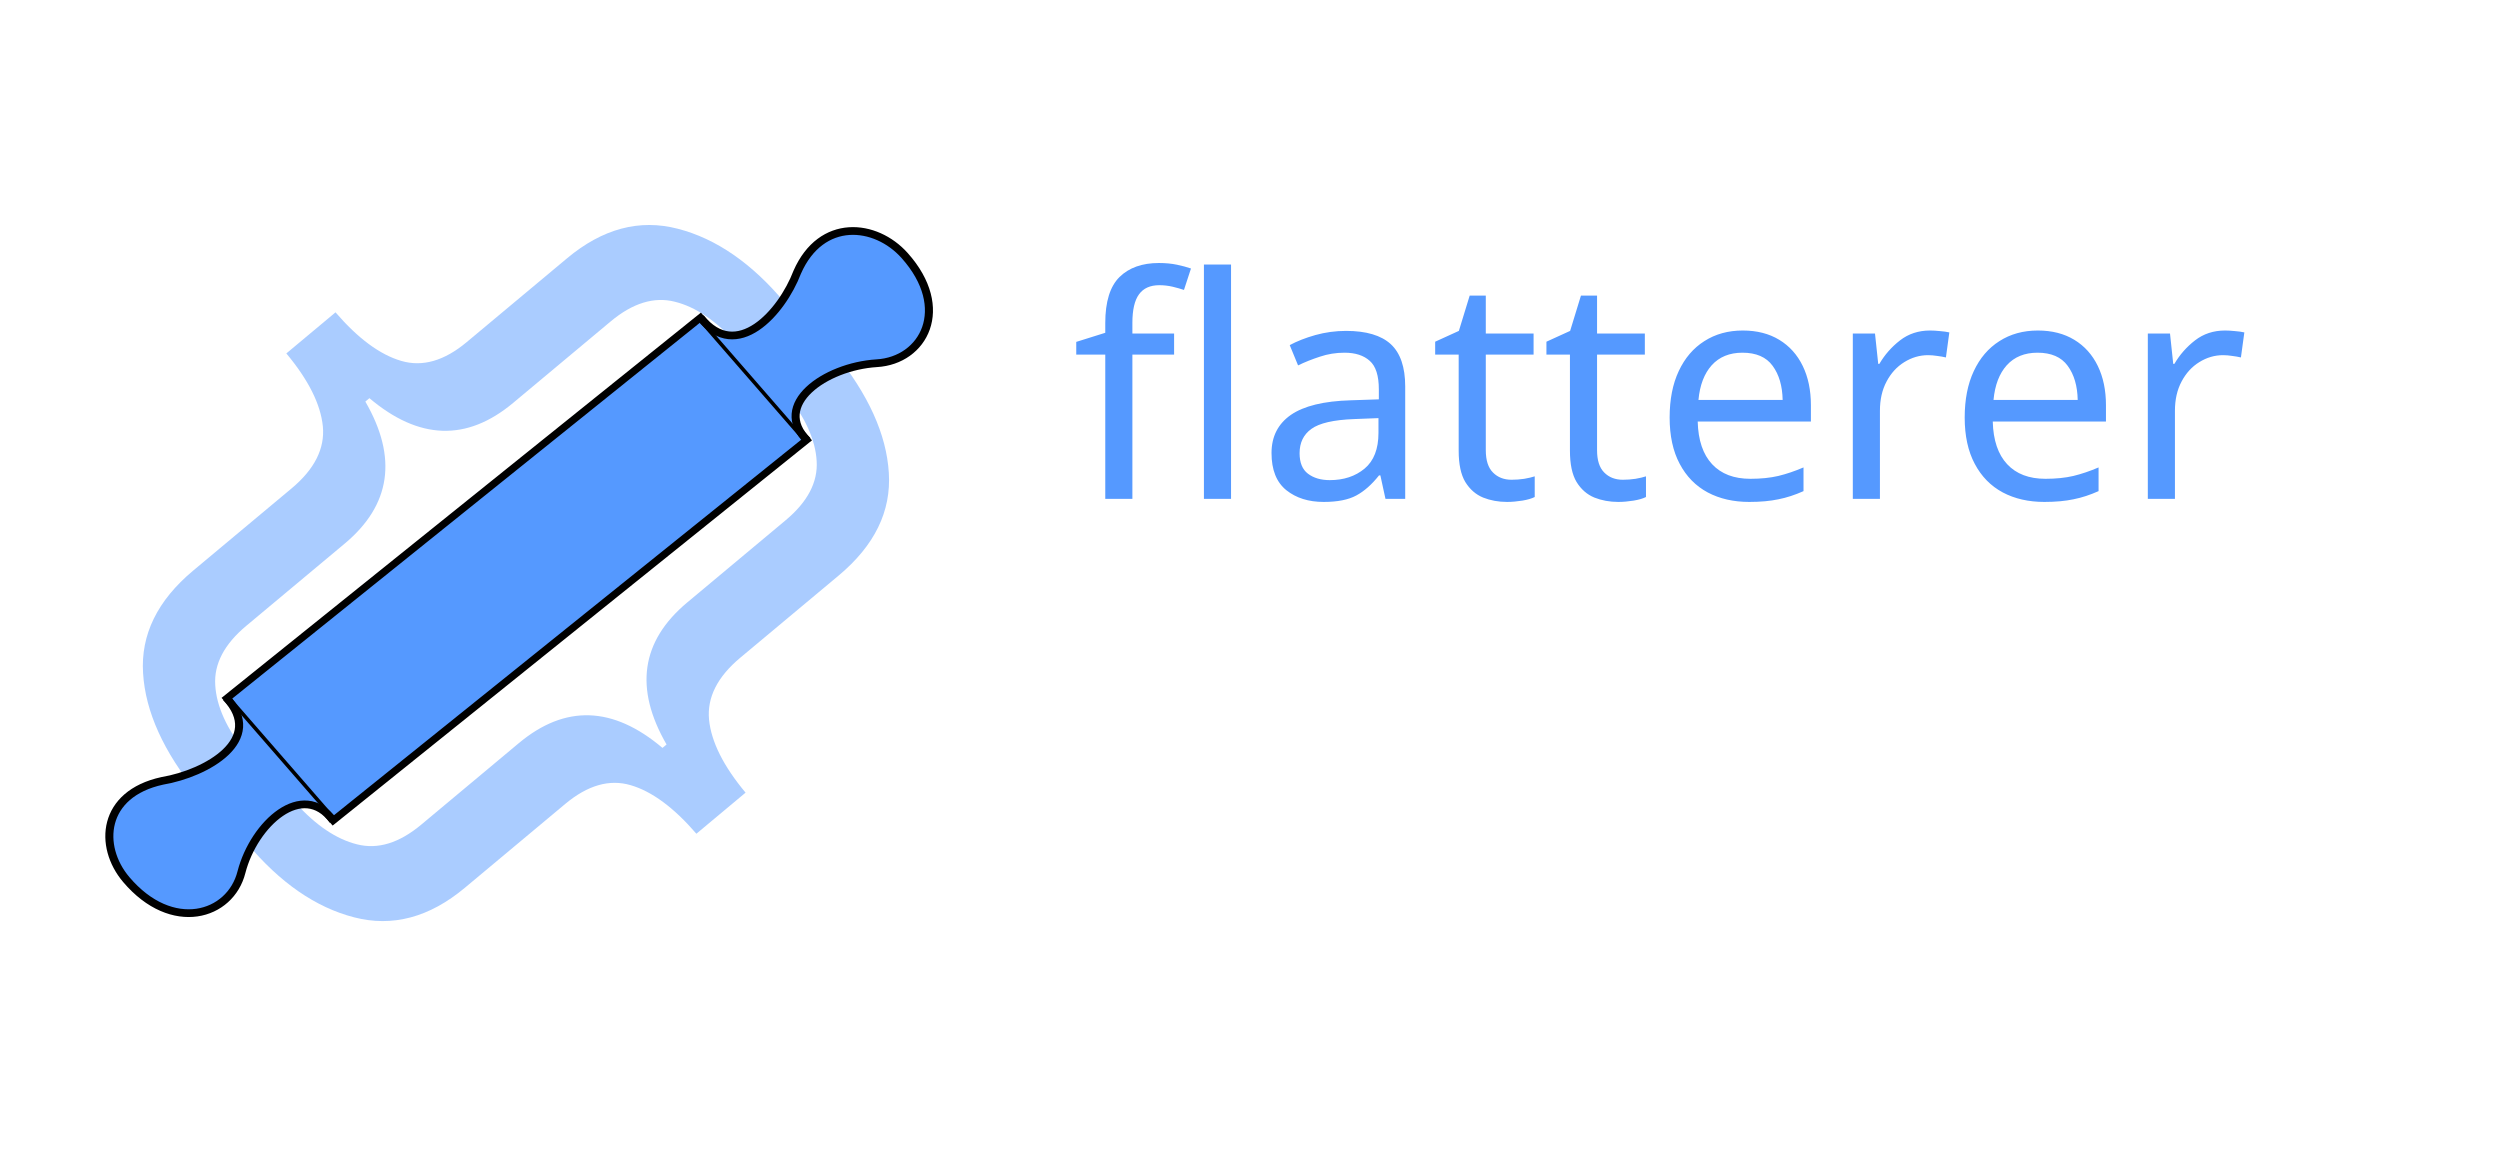
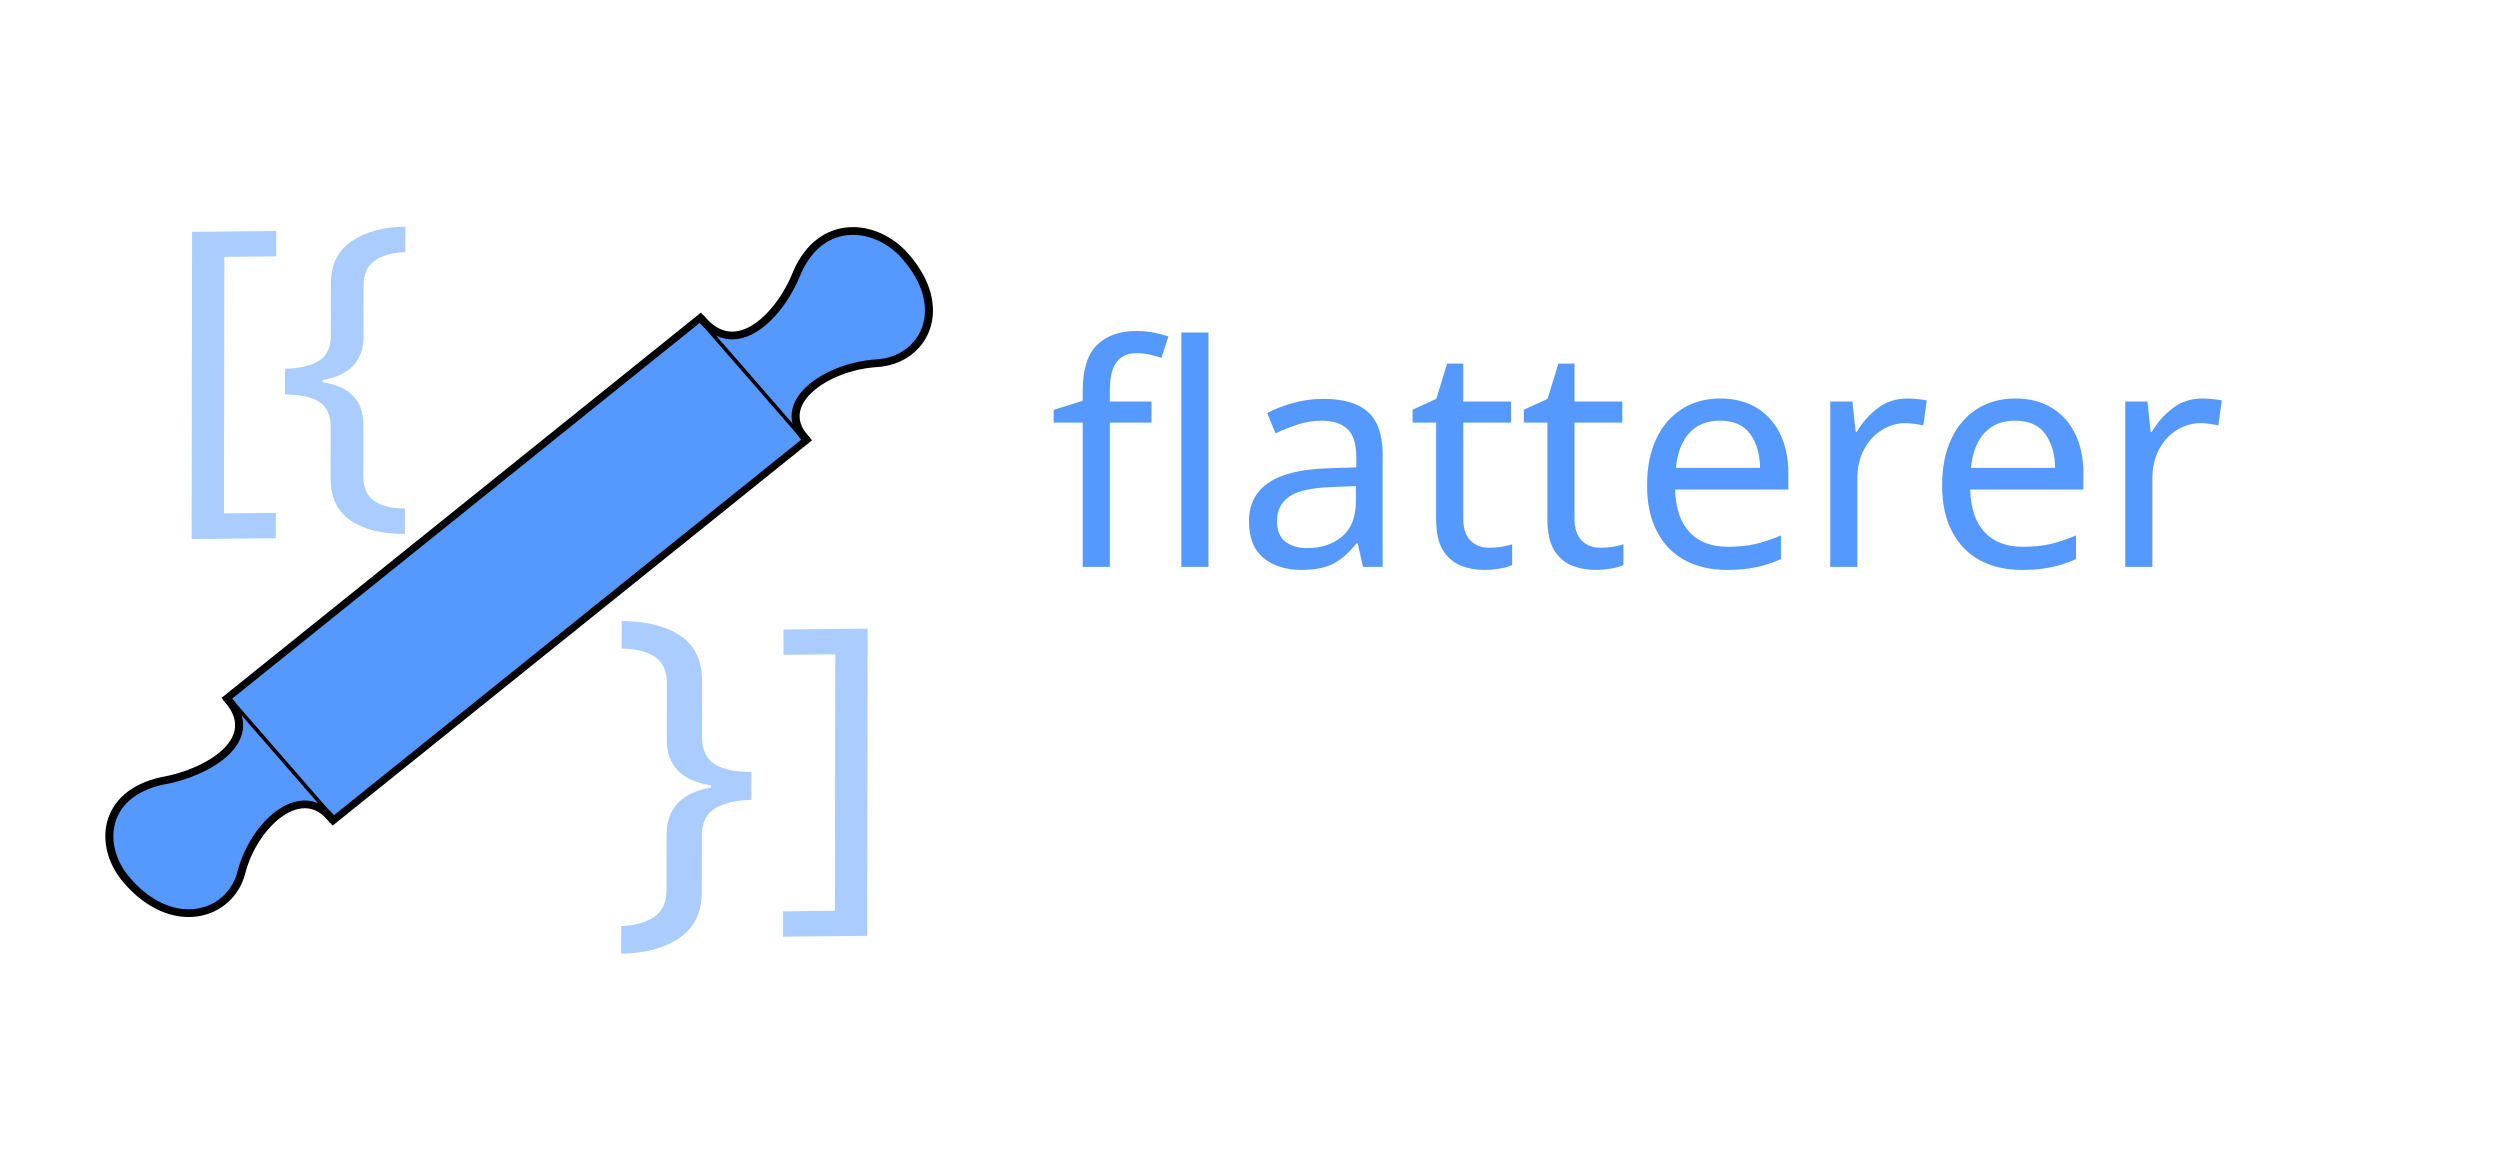
<svg xmlns="http://www.w3.org/2000/svg" width="206mm" height="96mm" viewBox="0 0 206 96" version="1.1" id="svg5">
  <defs id="defs2" />
  <g id="layer1" style="display:inline">
-     <text xml:space="preserve" style="font-style:normal;font-variant:normal;font-weight:normal;font-stretch:normal;font-size:72.323px;line-height:125%;font-family:'Source Code Variable';-inkscape-font-specification:'Source Code Variable';letter-spacing:0px;word-spacing:0px;display:inline;fill:#aaccff;fill-opacity:1;stroke:none;stroke-width:0.678px;stroke-linecap:butt;stroke-linejoin:miter;stroke-opacity:1" x="-62.93" y="22.219" id="text1815-3-7" transform="rotate(-129.8729)">
-       <tspan id="tspan1813-6-5" style="font-style:normal;font-variant:normal;font-weight:300;font-stretch:normal;font-size:72.323px;font-family:'Source Code Variable';-inkscape-font-specification:'Source Code Variable Light';fill:#aaccff;stroke-width:0.678px" x="-62.93" y="22.219">}</tspan>
+     <text xml:space="preserve" style="font-style:normal;font-variant:normal;font-weight:normal;font-stretch:normal;font-size:29.974px;line-height:125%;font-family:'Source Code Variable';-inkscape-font-specification:'Source Code Variable';letter-spacing:0px;word-spacing:0px;display:inline;fill:#aaccff;fill-opacity:1;stroke:none;stroke-width:0.281px;stroke-linecap:butt;stroke-linejoin:miter;stroke-opacity:1" x="-33.342" y="-24.356" id="text1815-3-7" transform="matrix(-1.03205,0.0103059,0.00139777,-0.9689594,0,0)">
+       <tspan id="tspan1813-6-5" style="font-style:normal;font-variant:normal;font-weight:normal;font-stretch:normal;font-size:29.974px;font-family:'Source Code Variable';-inkscape-font-specification:'Source Code Variable';fill:#aaccff;stroke-width:0.281px" x="-33.342" y="-24.356">}</tspan>
    </text>
-     <text xml:space="preserve" style="font-style:normal;font-variant:normal;font-weight:normal;font-stretch:normal;font-size:72.323px;line-height:125%;font-family:'Source Code Variable';-inkscape-font-specification:'Source Code Variable';letter-spacing:0px;word-spacing:0px;display:inline;fill:#aaccff;fill-opacity:1;stroke:none;stroke-width:0.678px;stroke-linecap:butt;stroke-linejoin:miter;stroke-opacity:1" x="64.057" y="17.503" id="text1815-3-7-5" transform="rotate(50.12709)">
-       <tspan id="tspan1813-6-5-6" style="font-style:normal;font-variant:normal;font-weight:300;font-stretch:normal;font-size:72.323px;font-family:'Source Code Variable';-inkscape-font-specification:'Source Code Variable Light';fill:#aaccff;stroke-width:0.678px" x="64.057" y="17.503">}</tspan>
+     <text xml:space="preserve" style="font-style:normal;font-variant:normal;font-weight:normal;font-stretch:normal;font-size:32.414px;line-height:125%;font-family:'Source Code Variable';-inkscape-font-specification:'Source Code Variable';letter-spacing:0px;word-spacing:0px;display:inline;fill:#aaccff;fill-opacity:1;stroke:none;stroke-width:0.304px;stroke-linecap:butt;stroke-linejoin:miter;stroke-opacity:1" x="48.681" y="76.497" id="text1815-3-7-6" transform="matrix(1.03205,-0.0103059,-0.00139777,0.9689594,0,0)">
+       <tspan id="tspan1813-6-5-2" style="font-style:normal;font-variant:normal;font-weight:normal;font-stretch:normal;font-size:32.414px;font-family:'Source Code Variable';-inkscape-font-specification:'Source Code Variable';fill:#aaccff;stroke-width:0.304px" x="48.681" y="76.497">}</tspan>
    </text>
-     <text xml:space="preserve" style="font-style:normal;font-variant:normal;font-weight:normal;font-stretch:normal;font-size:25.4px;line-height:125%;font-family:Ubuntu;-inkscape-font-specification:Ubuntu;letter-spacing:0px;word-spacing:0px;fill:#5599ff;fill-opacity:1;stroke:none;stroke-width:0.265px;stroke-linecap:butt;stroke-linejoin:miter;stroke-opacity:1" x="88.31" y="41.111" id="text81817">
-       <tspan id="tspan81815" style="font-style:normal;font-variant:normal;font-weight:normal;font-stretch:normal;font-size:25.4px;font-family:Ubuntu;-inkscape-font-specification:Ubuntu;fill:#5599ff;stroke-width:0.265px" x="88.31" y="41.111">flatterer</tspan>
+     <text xml:space="preserve" style="font-style:normal;font-variant:normal;font-weight:normal;font-stretch:normal;font-size:25.4px;line-height:125%;font-family:Ubuntu;-inkscape-font-specification:Ubuntu;letter-spacing:0px;word-spacing:0px;fill:#5599ff;fill-opacity:1;stroke:none;stroke-width:0.265px;stroke-linecap:butt;stroke-linejoin:miter;stroke-opacity:1" x="86.448" y="46.711" id="text81817">
+       <tspan id="tspan81815" style="font-style:normal;font-variant:normal;font-weight:normal;font-stretch:normal;font-size:25.4px;font-family:Ubuntu;-inkscape-font-specification:Ubuntu;fill:#5599ff;stroke-width:0.265px" x="86.448" y="46.711">flatterer</tspan>
+     </text>
+     <text xml:space="preserve" style="font-style:normal;font-variant:normal;font-weight:normal;font-stretch:normal;font-size:29.974px;line-height:125%;font-family:'Source Code Variable';-inkscape-font-specification:'Source Code Variable';letter-spacing:0px;word-spacing:0px;display:inline;fill:#aaccff;fill-opacity:1;stroke:none;stroke-width:0.281px;stroke-linecap:butt;stroke-linejoin:miter;stroke-opacity:1" x="-22.832" y="-24.615" id="text1815-3-7-9" transform="matrix(-1.03205,0.0103059,0.00139777,-0.9689594,0,0)">
+       <tspan id="tspan1813-6-5-1" style="font-style:normal;font-variant:normal;font-weight:normal;font-stretch:normal;font-size:29.974px;font-family:'Source Code Variable';-inkscape-font-specification:'Source Code Variable';fill:#aaccff;stroke-width:0.281px" x="-22.832" y="-24.615">]</tspan>
+     </text>
+     <text xml:space="preserve" style="font-style:normal;font-variant:normal;font-weight:normal;font-stretch:normal;font-size:29.974px;line-height:125%;font-family:'Source Code Variable';-inkscape-font-specification:'Source Code Variable';letter-spacing:0px;word-spacing:0px;display:inline;fill:#aaccff;fill-opacity:1;stroke:none;stroke-width:0.281px;stroke-linecap:butt;stroke-linejoin:miter;stroke-opacity:1" x="61.878" y="75.585" id="text1815-3-7-9-2" transform="matrix(1.03205,-0.0103059,-0.00139777,0.9689594,0,0)">
+       <tspan id="tspan1813-6-5-1-7" style="font-style:normal;font-variant:normal;font-weight:normal;font-stretch:normal;font-size:29.974px;font-family:'Source Code Variable';-inkscape-font-specification:'Source Code Variable';fill:#aaccff;stroke-width:0.281px" x="61.878" y="75.585">]</tspan>
    </text>
  </g>
  <g id="layer2" style="display:inline">
    <g id="g76057" transform="translate(-7.2866,-13.64801)" style="fill:#5599ff">
      <g id="g67283" transform="matrix(0.7667846,0,0,0.7370134,-14.04122,-10.29932)" style="opacity:1;mix-blend-mode:normal;fill:#5599ff;fill-opacity:1;fill-rule:nonzero;stroke:#000000;stroke-opacity:1">
        <rect style="opacity:1;mix-blend-mode:normal;fill:#5599ff;fill-opacity:1;fill-rule:nonzero;stroke:#000000;stroke-width:0.799;stroke-linecap:butt;stroke-linejoin:miter;stroke-miterlimit:4;stroke-dasharray:none;stroke-opacity:1" id="rect121" width="66.348" height="17.814" x="-35.462" y="-136.11" transform="rotate(140.1)" />
        <path style="opacity:1;mix-blend-mode:normal;fill:#5599ff;fill-opacity:1;fill-rule:nonzero;stroke:#000000;stroke-width:0.865;stroke-linecap:butt;stroke-linejoin:miter;stroke-miterlimit:4;stroke-dasharray:none;stroke-opacity:1" d="m 63.613,124.23 c -3.26,-4.576 -8.503,0.343 -9.85,5.766 -1.195,4.929 -7.467,6.865 -12.382,0.832 -3.028,-3.716 -2.613,-9.569 3.873,-11.033 4.803,-0.844 11.114,-4.622 6.845,-9.335" id="path1478" />
        <path style="opacity:1;mix-blend-mode:normal;fill:#5599ff;fill-opacity:1;fill-rule:nonzero;stroke:#000000;stroke-width:0.865;stroke-linecap:butt;stroke-linejoin:miter;stroke-miterlimit:4;stroke-dasharray:none;stroke-opacity:1" d="m 114.6,81.776 c -3.927,-4.018 1.844,-8.308 7.419,-8.673 5.063,-0.304 8.079,-6.133 3.012,-12.039 -3.121,-3.638 -8.955,-4.267 -11.544,1.858 -1.681,4.578 -6.517,10.12 -10.4,5.084" id="path1478-3" />
      </g>
    </g>
    <text xml:space="preserve" style="font-style:normal;font-weight:normal;font-size:12.299px;line-height:125%;font-family:sans-serif;letter-spacing:0px;word-spacing:0px;display:inline;fill:#000000;fill-opacity:1;stroke:none;stroke-width:0.307px;stroke-linecap:butt;stroke-linejoin:miter;stroke-opacity:1" x="-12.721" y="81.149" id="text50049" transform="rotate(-39.87538)">
      <tspan id="tspan50047" style="stroke-width:0.307px" x="-12.721" y="81.149" />
    </text>
  </g>
</svg>
